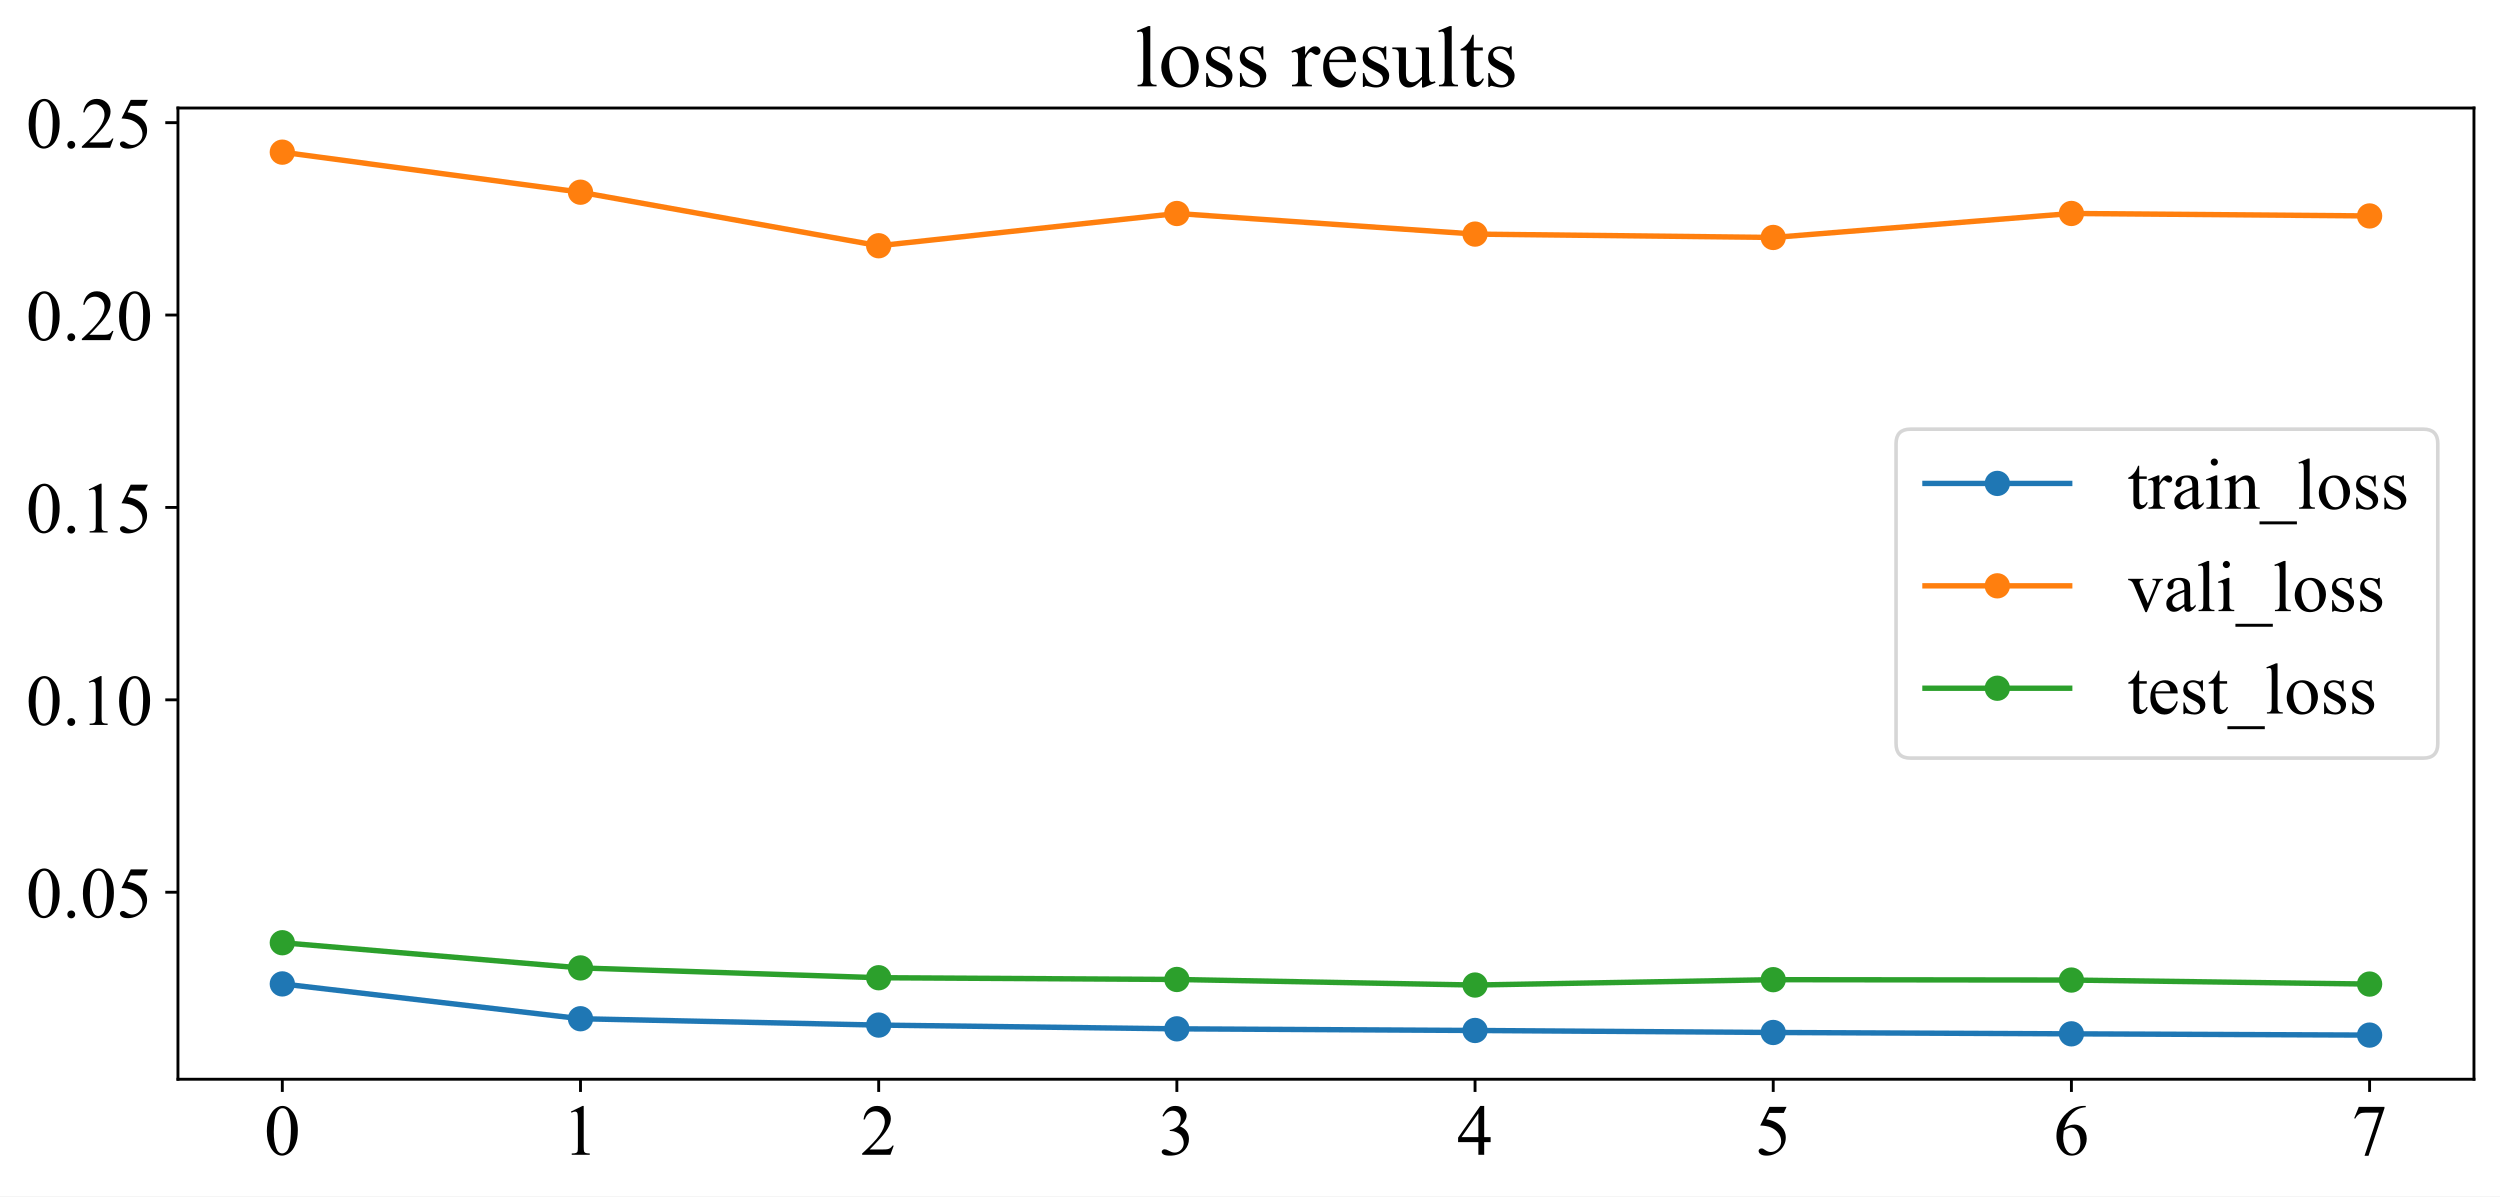
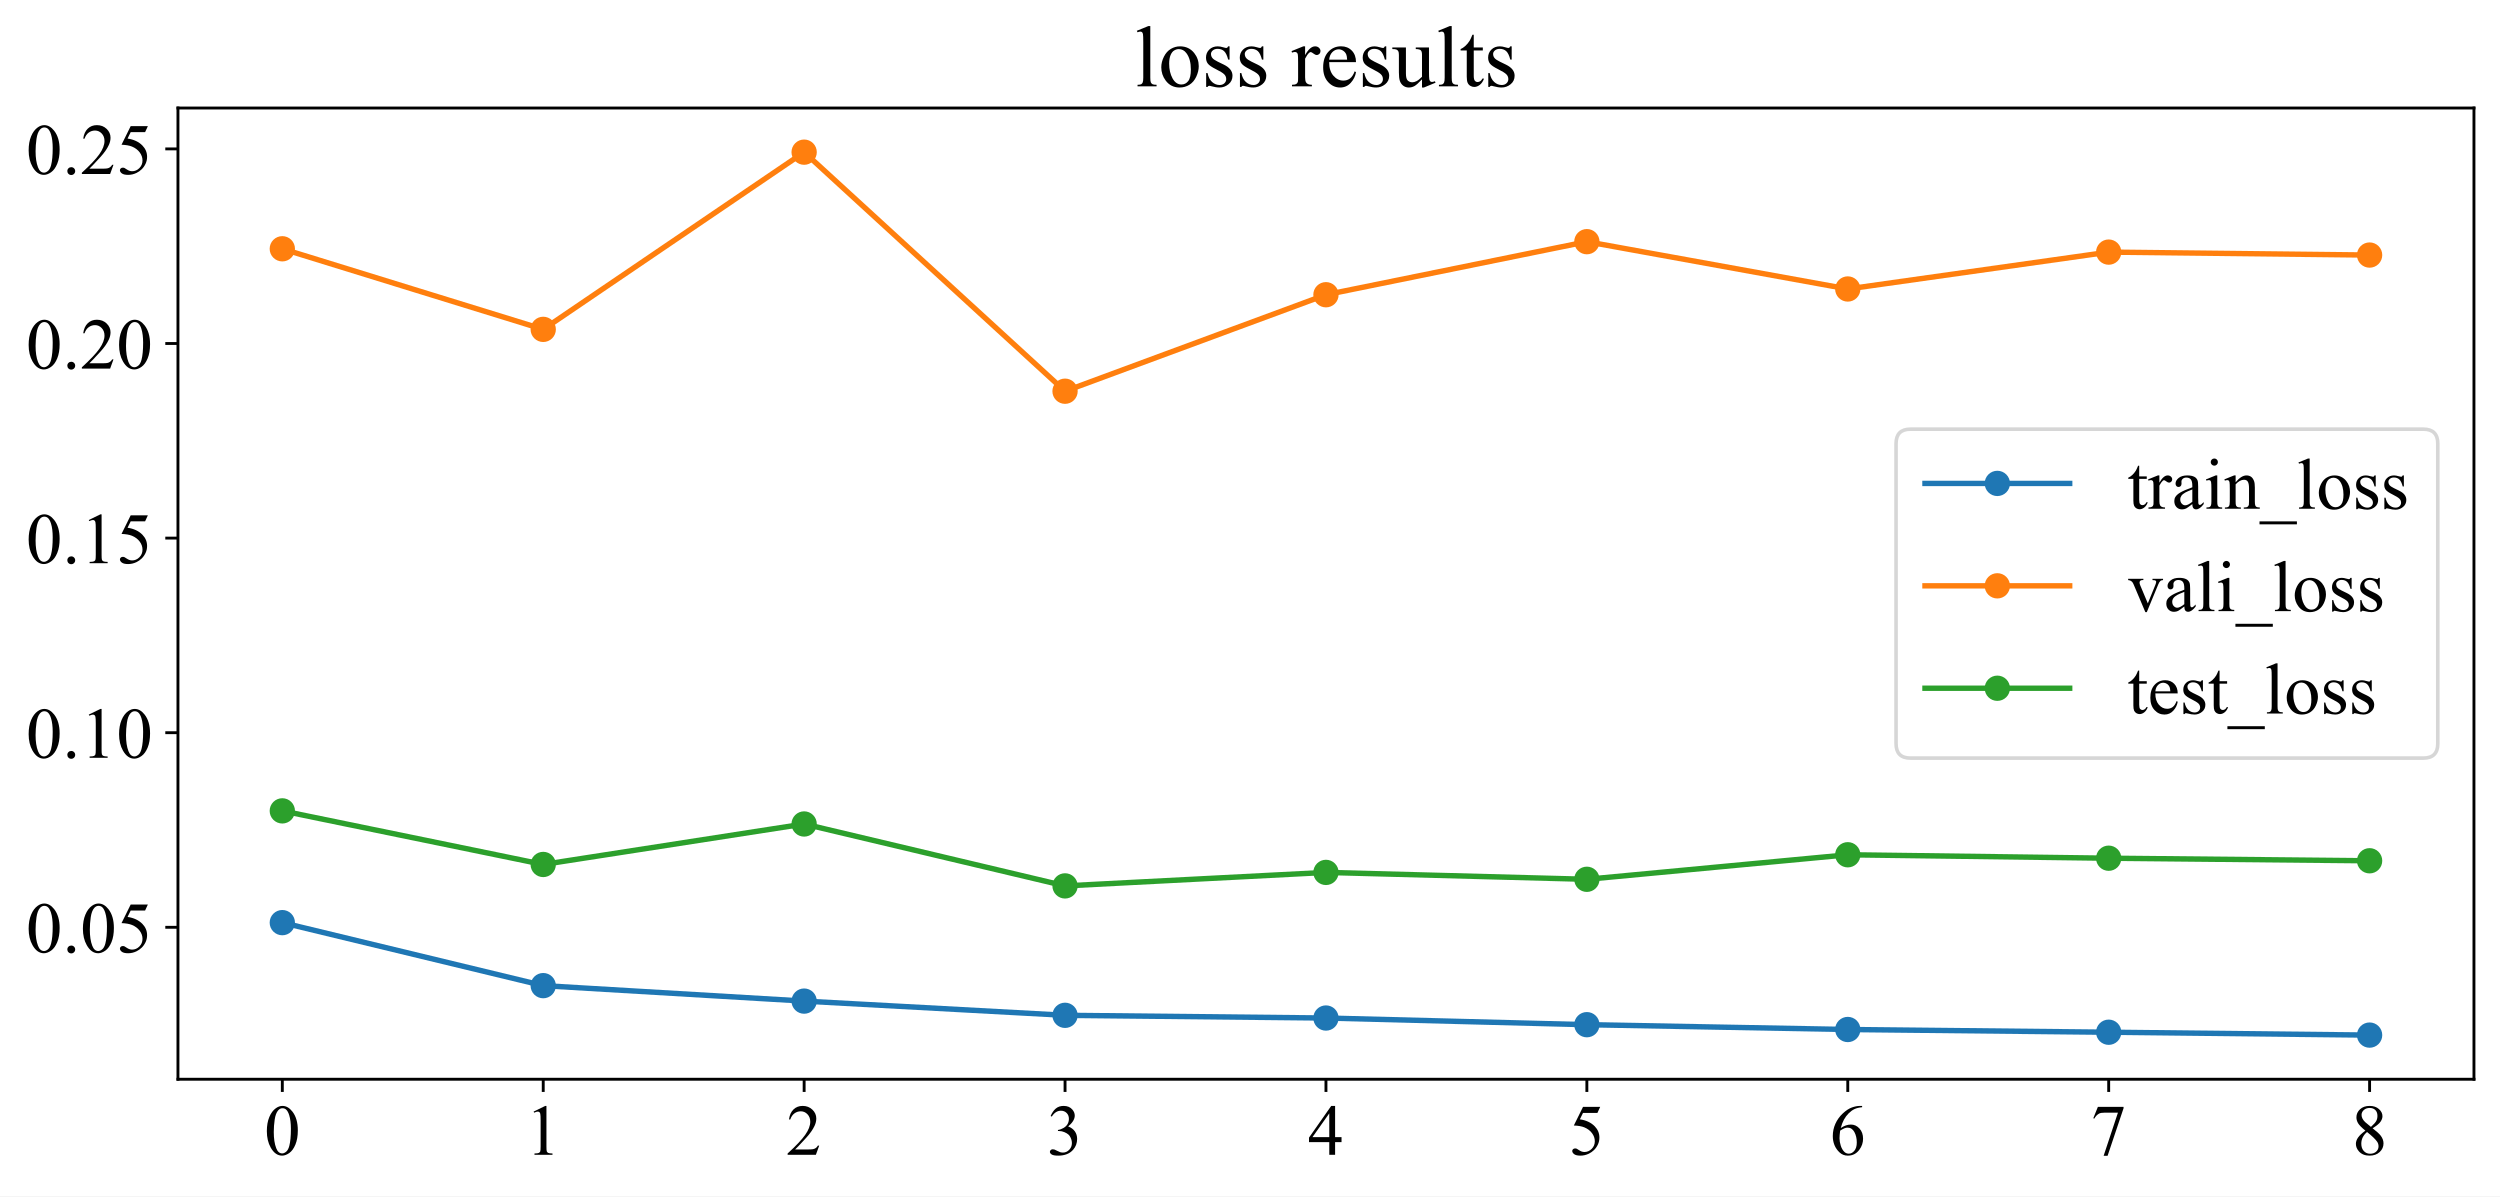
<svg xmlns="http://www.w3.org/2000/svg" xmlns:xlink="http://www.w3.org/1999/xlink" width="691.19pt" height="330.751pt" viewBox="0 0 691.19 330.751" version="1.1">
  <defs>
    <style type="text/css">*{stroke-linejoin: round; stroke-linecap: butt}</style>
  </defs>
  <g id="figure_1">
    <g id="patch_1">
      <path d="M 0 330.751  L 691.19 330.751  L 691.19 0  L 0 0  z " style="fill: #ffffff" />
    </g>
    <g id="axes_1">
      <g id="patch_2">
        <path d="M 49.2 298.385  L 683.99 298.385  L 683.99 29.865  L 49.2 29.865  z " style="fill: #ffffff" />
      </g>
      <g id="matplotlib.axis_1">
        <g id="xtick_1">
          <g id="line2d_1">
            <defs>
-               <path id="mb336180579" d="M 0 0  L 0 3.5  " style="stroke: #000000; stroke-width: 0.8" />
+               <path id="m56b7b28fa2" d="M 0 0  L 0 3.5  " style="stroke: #000000; stroke-width: 0.8" />
            </defs>
            <g>
-               <use xlink:href="#mb336180579" x="78.054" y="298.385" style="stroke: #000000; stroke-width: 0.8" />
+               <use xlink:href="#m56b7b28fa2" x="78.054" y="298.385" style="stroke: #000000; stroke-width: 0.8" />
            </g>
          </g>
          <g id="text_1">
            <g transform="translate(73.05409 319.2725) scale(0.2 -0.2)">
              <defs>
                <path id="TimesNewRomanPSMT-30" d="M 231 2094  Q 231 2819 450 3342  Q 669 3866 1031 4122  Q 1313 4325 1613 4325  Q 2100 4325 2488 3828  Q 2972 3213 2972 2159  Q 2972 1422 2759 906  Q 2547 391 2217 158  Q 1888 -75 1581 -75  Q 975 -75 572 641  Q 231 1244 231 2094  z M 844 2016  Q 844 1141 1059 588  Q 1238 122 1591 122  Q 1759 122 1940 273  Q 2122 425 2216 781  Q 2359 1319 2359 2297  Q 2359 3022 2209 3506  Q 2097 3866 1919 4016  Q 1791 4119 1609 4119  Q 1397 4119 1231 3928  Q 1006 3669 925 3112  Q 844 2556 844 2016  z " transform="scale(0.015625)" />
              </defs>
              <use xlink:href="#TimesNewRomanPSMT-30" />
            </g>
          </g>
        </g>
        <g id="xtick_2">
          <g id="line2d_2">
            <g>
-               <use xlink:href="#mb336180579" x="160.494" y="298.385" style="stroke: #000000; stroke-width: 0.8" />
+               <use xlink:href="#m56b7b28fa2" x="150.189" y="298.385" style="stroke: #000000; stroke-width: 0.8" />
            </g>
          </g>
          <g id="text_2">
-             <g transform="translate(155.4944 319.2725) scale(0.2 -0.2)">
+             <g transform="translate(145.1893 319.2725) scale(0.2 -0.2)">
              <defs>
                <path id="TimesNewRomanPSMT-31" d="M 750 3822  L 1781 4325  L 1884 4325  L 1884 747  Q 1884 391 1914 303  Q 1944 216 2037 169  Q 2131 122 2419 116  L 2419 0  L 825 0  L 825 116  Q 1125 122 1212 167  Q 1300 213 1334 289  Q 1369 366 1369 747  L 1369 3034  Q 1369 3497 1338 3628  Q 1316 3728 1258 3775  Q 1200 3822 1119 3822  Q 1003 3822 797 3725  L 750 3822  z " transform="scale(0.015625)" />
              </defs>
              <use xlink:href="#TimesNewRomanPSMT-31" />
            </g>
          </g>
        </g>
        <g id="xtick_3">
          <g id="line2d_3">
            <g>
-               <use xlink:href="#mb336180579" x="242.935" y="298.385" style="stroke: #000000; stroke-width: 0.8" />
+               <use xlink:href="#m56b7b28fa2" x="222.325" y="298.385" style="stroke: #000000; stroke-width: 0.8" />
            </g>
          </g>
          <g id="text_3">
-             <g transform="translate(237.9346 319.2725) scale(0.2 -0.2)">
+             <g transform="translate(217.3245 319.2725) scale(0.2 -0.2)">
              <defs>
                <path id="TimesNewRomanPSMT-32" d="M 2934 816  L 2638 0  L 138 0  L 138 116  Q 1241 1122 1691 1759  Q 2141 2397 2141 2925  Q 2141 3328 1894 3587  Q 1647 3847 1303 3847  Q 991 3847 742 3664  Q 494 3481 375 3128  L 259 3128  Q 338 3706 661 4015  Q 984 4325 1469 4325  Q 1984 4325 2329 3994  Q 2675 3663 2675 3213  Q 2675 2891 2525 2569  Q 2294 2063 1775 1497  Q 997 647 803 472  L 1909 472  Q 2247 472 2383 497  Q 2519 522 2628 598  Q 2738 675 2819 816  L 2934 816  z " transform="scale(0.015625)" />
              </defs>
              <use xlink:href="#TimesNewRomanPSMT-32" />
            </g>
          </g>
        </g>
        <g id="xtick_4">
          <g id="line2d_4">
            <g>
-               <use xlink:href="#mb336180579" x="325.375" y="298.385" style="stroke: #000000; stroke-width: 0.8" />
+               <use xlink:href="#m56b7b28fa2" x="294.46" y="298.385" style="stroke: #000000; stroke-width: 0.8" />
            </g>
          </g>
          <g id="text_4">
-             <g transform="translate(320.3749 319.2725) scale(0.2 -0.2)">
+             <g transform="translate(289.4598 319.2725) scale(0.2 -0.2)">
              <defs>
                <path id="TimesNewRomanPSMT-33" d="M 325 3431  Q 506 3859 782 4092  Q 1059 4325 1472 4325  Q 1981 4325 2253 3994  Q 2459 3747 2459 3466  Q 2459 3003 1878 2509  Q 2269 2356 2469 2072  Q 2669 1788 2669 1403  Q 2669 853 2319 450  Q 1863 -75 997 -75  Q 569 -75 414 31  Q 259 138 259 259  Q 259 350 332 419  Q 406 488 509 488  Q 588 488 669 463  Q 722 447 909 348  Q 1097 250 1169 231  Q 1284 197 1416 197  Q 1734 197 1970 444  Q 2206 691 2206 1028  Q 2206 1275 2097 1509  Q 2016 1684 1919 1775  Q 1784 1900 1550 2001  Q 1316 2103 1072 2103  L 972 2103  L 972 2197  Q 1219 2228 1467 2375  Q 1716 2522 1828 2728  Q 1941 2934 1941 3181  Q 1941 3503 1739 3701  Q 1538 3900 1238 3900  Q 753 3900 428 3381  L 325 3431  z " transform="scale(0.015625)" />
              </defs>
              <use xlink:href="#TimesNewRomanPSMT-33" />
            </g>
          </g>
        </g>
        <g id="xtick_5">
          <g id="line2d_5">
            <g>
-               <use xlink:href="#mb336180579" x="407.815" y="298.385" style="stroke: #000000; stroke-width: 0.8" />
+               <use xlink:href="#m56b7b28fa2" x="366.595" y="298.385" style="stroke: #000000; stroke-width: 0.8" />
            </g>
          </g>
          <g id="text_5">
-             <g transform="translate(402.8151 319.2725) scale(0.2 -0.2)">
+             <g transform="translate(361.595 319.2725) scale(0.2 -0.2)">
              <defs>
                <path id="TimesNewRomanPSMT-34" d="M 2978 1563  L 2978 1119  L 2409 1119  L 2409 0  L 1894 0  L 1894 1119  L 100 1119  L 100 1519  L 2066 4325  L 2409 4325  L 2409 1563  L 2978 1563  z M 1894 1563  L 1894 3666  L 406 1563  L 1894 1563  z " transform="scale(0.015625)" />
              </defs>
              <use xlink:href="#TimesNewRomanPSMT-34" />
            </g>
          </g>
        </g>
        <g id="xtick_6">
          <g id="line2d_6">
            <g>
-               <use xlink:href="#mb336180579" x="490.255" y="298.385" style="stroke: #000000; stroke-width: 0.8" />
+               <use xlink:href="#m56b7b28fa2" x="438.73" y="298.385" style="stroke: #000000; stroke-width: 0.8" />
            </g>
          </g>
          <g id="text_6">
-             <g transform="translate(485.2554 319.2725) scale(0.2 -0.2)">
+             <g transform="translate(433.7302 319.2725) scale(0.2 -0.2)">
              <defs>
                <path id="TimesNewRomanPSMT-35" d="M 2778 4238  L 2534 3706  L 1259 3706  L 981 3138  Q 1809 3016 2294 2522  Q 2709 2097 2709 1522  Q 2709 1188 2573 903  Q 2438 619 2231 419  Q 2025 219 1772 97  Q 1413 -75 1034 -75  Q 653 -75 479 54  Q 306 184 306 341  Q 306 428 378 495  Q 450 563 559 563  Q 641 563 702 538  Q 763 513 909 409  Q 1144 247 1384 247  Q 1750 247 2026 523  Q 2303 800 2303 1197  Q 2303 1581 2056 1914  Q 1809 2247 1375 2428  Q 1034 2569 447 2591  L 1259 4238  L 2778 4238  z " transform="scale(0.015625)" />
              </defs>
              <use xlink:href="#TimesNewRomanPSMT-35" />
            </g>
          </g>
        </g>
        <g id="xtick_7">
          <g id="line2d_7">
            <g>
-               <use xlink:href="#mb336180579" x="572.696" y="298.385" style="stroke: #000000; stroke-width: 0.8" />
+               <use xlink:href="#m56b7b28fa2" x="510.865" y="298.385" style="stroke: #000000; stroke-width: 0.8" />
            </g>
          </g>
          <g id="text_7">
-             <g transform="translate(567.6956 319.2725) scale(0.2 -0.2)">
+             <g transform="translate(505.8655 319.2725) scale(0.2 -0.2)">
              <defs>
                <path id="TimesNewRomanPSMT-36" d="M 2869 4325  L 2869 4209  Q 2456 4169 2195 4045  Q 1934 3922 1679 3669  Q 1425 3416 1258 3105  Q 1091 2794 978 2366  Q 1428 2675 1881 2675  Q 2316 2675 2634 2325  Q 2953 1975 2953 1425  Q 2953 894 2631 456  Q 2244 -75 1606 -75  Q 1172 -75 869 213  Q 275 772 275 1663  Q 275 2231 503 2743  Q 731 3256 1154 3653  Q 1578 4050 1965 4187  Q 2353 4325 2688 4325  L 2869 4325  z M 925 2138  Q 869 1716 869 1456  Q 869 1156 980 804  Q 1091 453 1309 247  Q 1469 100 1697 100  Q 1969 100 2183 356  Q 2397 613 2397 1088  Q 2397 1622 2184 2012  Q 1972 2403 1581 2403  Q 1463 2403 1327 2353  Q 1191 2303 925 2138  z " transform="scale(0.015625)" />
              </defs>
              <use xlink:href="#TimesNewRomanPSMT-36" />
            </g>
          </g>
        </g>
        <g id="xtick_8">
          <g id="line2d_8">
            <g>
-               <use xlink:href="#mb336180579" x="655.136" y="298.385" style="stroke: #000000; stroke-width: 0.8" />
+               <use xlink:href="#m56b7b28fa2" x="583.001" y="298.385" style="stroke: #000000; stroke-width: 0.8" />
            </g>
          </g>
          <g id="text_8">
+             <g transform="translate(578.0007 319.2725) scale(0.2 -0.2)">
+               <defs>
+                 <path id="TimesNewRomanPSMT-37" d="M 644 4238  L 2916 4238  L 2916 4119  L 1503 -88  L 1153 -88  L 2419 3728  L 1253 3728  Q 900 3728 750 3644  Q 488 3500 328 3200  L 238 3234  L 644 4238  z " transform="scale(0.015625)" />
+               </defs>
+               <use xlink:href="#TimesNewRomanPSMT-37" />
+             </g>
+           </g>
+         </g>
+         <g id="xtick_9">
+           <g id="line2d_9">
+             <g>
+               <use xlink:href="#m56b7b28fa2" x="655.136" y="298.385" style="stroke: #000000; stroke-width: 0.8" />
+             </g>
+           </g>
+           <g id="text_9">
            <g transform="translate(650.1359 319.2725) scale(0.2 -0.2)">
              <defs>
-                 <path id="TimesNewRomanPSMT-37" d="M 644 4238  L 2916 4238  L 2916 4119  L 1503 -88  L 1153 -88  L 2419 3728  L 1253 3728  Q 900 3728 750 3644  Q 488 3500 328 3200  L 238 3234  L 644 4238  z " transform="scale(0.015625)" />
-               </defs>
-               <use xlink:href="#TimesNewRomanPSMT-37" />
+                 <path id="TimesNewRomanPSMT-38" d="M 1228 2134  Q 725 2547 579 2797  Q 434 3047 434 3316  Q 434 3728 753 4026  Q 1072 4325 1600 4325  Q 2113 4325 2425 4047  Q 2738 3769 2738 3413  Q 2738 3175 2569 2928  Q 2400 2681 1866 2347  Q 2416 1922 2594 1678  Q 2831 1359 2831 1006  Q 2831 559 2490 242  Q 2150 -75 1597 -75  Q 994 -75 656 303  Q 388 606 388 966  Q 388 1247 577 1523  Q 766 1800 1228 2134  z M 1719 2469  Q 2094 2806 2194 3001  Q 2294 3197 2294 3444  Q 2294 3772 2109 3958  Q 1925 4144 1606 4144  Q 1288 4144 1088 3959  Q 888 3775 888 3528  Q 888 3366 970 3203  Q 1053 3041 1206 2894  L 1719 2469  z M 1375 2016  Q 1116 1797 991 1539  Q 866 1281 866 981  Q 866 578 1086 336  Q 1306 94 1647 94  Q 1984 94 2187 284  Q 2391 475 2391 747  Q 2391 972 2272 1150  Q 2050 1481 1375 2016  z " transform="scale(0.015625)" />
+               </defs>
+               <use xlink:href="#TimesNewRomanPSMT-38" />
            </g>
          </g>
        </g>
      </g>
      <g id="matplotlib.axis_2">
        <g id="ytick_1">
-           <g id="line2d_9">
+           <g id="line2d_10">
            <defs>
-               <path id="m13e92a1ecd" d="M 0 0  L -3.5 0  " style="stroke: #000000; stroke-width: 0.8" />
+               <path id="m2dff071839" d="M 0 0  L -3.5 0  " style="stroke: #000000; stroke-width: 0.8" />
            </defs>
            <g>
-               <use xlink:href="#m13e92a1ecd" x="49.2" y="246.677" style="stroke: #000000; stroke-width: 0.8" />
-             </g>
-           </g>
-           <g id="text_9">
-             <g transform="translate(7.2 253.6205) scale(0.2 -0.2)">
+               <use xlink:href="#m2dff071839" x="49.2" y="256.373" style="stroke: #000000; stroke-width: 0.8" />
+             </g>
+           </g>
+           <g id="text_10">
+             <g transform="translate(7.2 263.3163) scale(0.2 -0.2)">
              <defs>
                <path id="TimesNewRomanPSMT-2e" d="M 800 606  Q 947 606 1047 504  Q 1147 403 1147 259  Q 1147 116 1045 14  Q 944 -88 800 -88  Q 656 -88 554 14  Q 453 116 453 259  Q 453 406 554 506  Q 656 606 800 606  z " transform="scale(0.015625)" />
              </defs>
              <use xlink:href="#TimesNewRomanPSMT-30" />
              <use xlink:href="#TimesNewRomanPSMT-2e" x="50" />
              <use xlink:href="#TimesNewRomanPSMT-30" x="75" />
              <use xlink:href="#TimesNewRomanPSMT-35" x="125" />
            </g>
          </g>
        </g>
        <g id="ytick_2">
-           <g id="line2d_10">
-             <g>
-               <use xlink:href="#m13e92a1ecd" x="49.2" y="193.486" style="stroke: #000000; stroke-width: 0.8" />
-             </g>
-           </g>
-           <g id="text_10">
-             <g transform="translate(7.2 200.4293) scale(0.2 -0.2)">
+           <g id="line2d_11">
+             <g>
+               <use xlink:href="#m2dff071839" x="49.2" y="202.572" style="stroke: #000000; stroke-width: 0.8" />
+             </g>
+           </g>
+           <g id="text_11">
+             <g transform="translate(7.2 209.5155) scale(0.2 -0.2)">
              <use xlink:href="#TimesNewRomanPSMT-30" />
              <use xlink:href="#TimesNewRomanPSMT-2e" x="50" />
              <use xlink:href="#TimesNewRomanPSMT-31" x="75" />
              <use xlink:href="#TimesNewRomanPSMT-30" x="125" />
            </g>
          </g>
        </g>
        <g id="ytick_3">
-           <g id="line2d_11">
-             <g>
-               <use xlink:href="#m13e92a1ecd" x="49.2" y="140.294" style="stroke: #000000; stroke-width: 0.8" />
-             </g>
-           </g>
-           <g id="text_11">
-             <g transform="translate(7.2 147.2381) scale(0.2 -0.2)">
+           <g id="line2d_12">
+             <g>
+               <use xlink:href="#m2dff071839" x="49.2" y="148.771" style="stroke: #000000; stroke-width: 0.8" />
+             </g>
+           </g>
+           <g id="text_12">
+             <g transform="translate(7.2 155.7146) scale(0.2 -0.2)">
              <use xlink:href="#TimesNewRomanPSMT-30" />
              <use xlink:href="#TimesNewRomanPSMT-2e" x="50" />
              <use xlink:href="#TimesNewRomanPSMT-31" x="75" />
              <use xlink:href="#TimesNewRomanPSMT-35" x="125" />
            </g>
          </g>
        </g>
        <g id="ytick_4">
-           <g id="line2d_12">
-             <g>
-               <use xlink:href="#m13e92a1ecd" x="49.2" y="87.103" style="stroke: #000000; stroke-width: 0.8" />
-             </g>
-           </g>
-           <g id="text_12">
-             <g transform="translate(7.2 94.04691) scale(0.2 -0.2)">
+           <g id="line2d_13">
+             <g>
+               <use xlink:href="#m2dff071839" x="49.2" y="94.97" style="stroke: #000000; stroke-width: 0.8" />
+             </g>
+           </g>
+           <g id="text_13">
+             <g transform="translate(7.2 101.9137) scale(0.2 -0.2)">
              <use xlink:href="#TimesNewRomanPSMT-30" />
              <use xlink:href="#TimesNewRomanPSMT-2e" x="50" />
              <use xlink:href="#TimesNewRomanPSMT-32" x="75" />
              <use xlink:href="#TimesNewRomanPSMT-30" x="125" />
            </g>
          </g>
        </g>
        <g id="ytick_5">
-           <g id="line2d_13">
-             <g>
-               <use xlink:href="#m13e92a1ecd" x="49.2" y="33.912" style="stroke: #000000; stroke-width: 0.8" />
-             </g>
-           </g>
-           <g id="text_13">
-             <g transform="translate(7.2 40.85572) scale(0.2 -0.2)">
+           <g id="line2d_14">
+             <g>
+               <use xlink:href="#m2dff071839" x="49.2" y="41.169" style="stroke: #000000; stroke-width: 0.8" />
+             </g>
+           </g>
+           <g id="text_14">
+             <g transform="translate(7.2 48.11281) scale(0.2 -0.2)">
              <use xlink:href="#TimesNewRomanPSMT-30" />
              <use xlink:href="#TimesNewRomanPSMT-2e" x="50" />
              <use xlink:href="#TimesNewRomanPSMT-32" x="75" />
              <use xlink:href="#TimesNewRomanPSMT-35" x="125" />
            </g>
          </g>
        </g>
      </g>
-       <g id="line2d_14">
-         <path d="M 78.054 272.028  L 160.494 281.656  L 242.935 283.41  L 325.375 284.446  L 407.815 284.901  L 490.255 285.456  L 572.696 285.83  L 655.136 286.18  " clip-path="url(#p2f3fef5f95)" style="fill: none; stroke: #1f77b4; stroke-width: 1.5; stroke-linecap: square" />
+       <g id="line2d_15">
+         <path d="M 78.054 255.086  L 150.189 272.506  L 222.325 276.782  L 294.46 280.712  L 366.595 281.459  L 438.73 283.302  L 510.865 284.632  L 583.001 285.387  L 655.136 286.18  " clip-path="url(#pb5f01c0922)" style="fill: none; stroke: #1f77b4; stroke-width: 1.5; stroke-linecap: square" />
        <defs>
-           <path id="m067b4cfa08" d="M 0 3  C 0.796 3 1.559 2.684 2.121 2.121  C 2.684 1.559 3 0.796 3 0  C 3 -0.796 2.684 -1.559 2.121 -2.121  C 1.559 -2.684 0.796 -3 0 -3  C -0.796 -3 -1.559 -2.684 -2.121 -2.121  C -2.684 -1.559 -3 -0.796 -3 0  C -3 0.796 -2.684 1.559 -2.121 2.121  C -1.559 2.684 -0.796 3 0 3  z " style="stroke: #1f77b4" />
+           <path id="m782b1f6e14" d="M 0 3  C 0.796 3 1.559 2.684 2.121 2.121  C 2.684 1.559 3 0.796 3 0  C 3 -0.796 2.684 -1.559 2.121 -2.121  C 1.559 -2.684 0.796 -3 0 -3  C -0.796 -3 -1.559 -2.684 -2.121 -2.121  C -2.684 -1.559 -3 -0.796 -3 0  C -3 0.796 -2.684 1.559 -2.121 2.121  C -1.559 2.684 -0.796 3 0 3  z " style="stroke: #1f77b4" />
        </defs>
-         <g clip-path="url(#p2f3fef5f95)">
-           <use xlink:href="#m067b4cfa08" x="78.054" y="272.028" style="fill: #1f77b4; stroke: #1f77b4" />
-           <use xlink:href="#m067b4cfa08" x="160.494" y="281.656" style="fill: #1f77b4; stroke: #1f77b4" />
-           <use xlink:href="#m067b4cfa08" x="242.935" y="283.41" style="fill: #1f77b4; stroke: #1f77b4" />
-           <use xlink:href="#m067b4cfa08" x="325.375" y="284.446" style="fill: #1f77b4; stroke: #1f77b4" />
-           <use xlink:href="#m067b4cfa08" x="407.815" y="284.901" style="fill: #1f77b4; stroke: #1f77b4" />
-           <use xlink:href="#m067b4cfa08" x="490.255" y="285.456" style="fill: #1f77b4; stroke: #1f77b4" />
-           <use xlink:href="#m067b4cfa08" x="572.696" y="285.83" style="fill: #1f77b4; stroke: #1f77b4" />
-           <use xlink:href="#m067b4cfa08" x="655.136" y="286.18" style="fill: #1f77b4; stroke: #1f77b4" />
-         </g>
-       </g>
-       <g id="line2d_15">
-         <path d="M 78.054 42.07  L 160.494 53.14  L 242.935 67.942  L 325.375 59.027  L 407.815 64.722  L 490.255 65.652  L 572.696 59.017  L 655.136 59.703  " clip-path="url(#p2f3fef5f95)" style="fill: none; stroke: #ff7f0e; stroke-width: 1.5; stroke-linecap: square" />
+         <g clip-path="url(#pb5f01c0922)">
+           <use xlink:href="#m782b1f6e14" x="78.054" y="255.086" style="fill: #1f77b4; stroke: #1f77b4" />
+           <use xlink:href="#m782b1f6e14" x="150.189" y="272.506" style="fill: #1f77b4; stroke: #1f77b4" />
+           <use xlink:href="#m782b1f6e14" x="222.325" y="276.782" style="fill: #1f77b4; stroke: #1f77b4" />
+           <use xlink:href="#m782b1f6e14" x="294.46" y="280.712" style="fill: #1f77b4; stroke: #1f77b4" />
+           <use xlink:href="#m782b1f6e14" x="366.595" y="281.459" style="fill: #1f77b4; stroke: #1f77b4" />
+           <use xlink:href="#m782b1f6e14" x="438.73" y="283.302" style="fill: #1f77b4; stroke: #1f77b4" />
+           <use xlink:href="#m782b1f6e14" x="510.865" y="284.632" style="fill: #1f77b4; stroke: #1f77b4" />
+           <use xlink:href="#m782b1f6e14" x="583.001" y="285.387" style="fill: #1f77b4; stroke: #1f77b4" />
+           <use xlink:href="#m782b1f6e14" x="655.136" y="286.18" style="fill: #1f77b4; stroke: #1f77b4" />
+         </g>
+       </g>
+       <g id="line2d_16">
+         <path d="M 78.054 68.783  L 150.189 91.062  L 222.325 42.07  L 294.46 108.161  L 366.595 81.487  L 438.73 66.817  L 510.865 79.898  L 583.001 69.702  L 655.136 70.517  " clip-path="url(#pb5f01c0922)" style="fill: none; stroke: #ff7f0e; stroke-width: 1.5; stroke-linecap: square" />
        <defs>
-           <path id="m6909555079" d="M 0 3  C 0.796 3 1.559 2.684 2.121 2.121  C 2.684 1.559 3 0.796 3 0  C 3 -0.796 2.684 -1.559 2.121 -2.121  C 1.559 -2.684 0.796 -3 0 -3  C -0.796 -3 -1.559 -2.684 -2.121 -2.121  C -2.684 -1.559 -3 -0.796 -3 0  C -3 0.796 -2.684 1.559 -2.121 2.121  C -1.559 2.684 -0.796 3 0 3  z " style="stroke: #ff7f0e" />
+           <path id="md765a121d8" d="M 0 3  C 0.796 3 1.559 2.684 2.121 2.121  C 2.684 1.559 3 0.796 3 0  C 3 -0.796 2.684 -1.559 2.121 -2.121  C 1.559 -2.684 0.796 -3 0 -3  C -0.796 -3 -1.559 -2.684 -2.121 -2.121  C -2.684 -1.559 -3 -0.796 -3 0  C -3 0.796 -2.684 1.559 -2.121 2.121  C -1.559 2.684 -0.796 3 0 3  z " style="stroke: #ff7f0e" />
        </defs>
-         <g clip-path="url(#p2f3fef5f95)">
-           <use xlink:href="#m6909555079" x="78.054" y="42.07" style="fill: #ff7f0e; stroke: #ff7f0e" />
-           <use xlink:href="#m6909555079" x="160.494" y="53.14" style="fill: #ff7f0e; stroke: #ff7f0e" />
-           <use xlink:href="#m6909555079" x="242.935" y="67.942" style="fill: #ff7f0e; stroke: #ff7f0e" />
-           <use xlink:href="#m6909555079" x="325.375" y="59.027" style="fill: #ff7f0e; stroke: #ff7f0e" />
-           <use xlink:href="#m6909555079" x="407.815" y="64.722" style="fill: #ff7f0e; stroke: #ff7f0e" />
-           <use xlink:href="#m6909555079" x="490.255" y="65.652" style="fill: #ff7f0e; stroke: #ff7f0e" />
-           <use xlink:href="#m6909555079" x="572.696" y="59.017" style="fill: #ff7f0e; stroke: #ff7f0e" />
-           <use xlink:href="#m6909555079" x="655.136" y="59.703" style="fill: #ff7f0e; stroke: #ff7f0e" />
-         </g>
-       </g>
-       <g id="line2d_16">
-         <path d="M 78.054 260.643  L 160.494 267.609  L 242.935 270.32  L 325.375 270.801  L 407.815 272.34  L 490.255 270.856  L 572.696 270.962  L 655.136 272.072  " clip-path="url(#p2f3fef5f95)" style="fill: none; stroke: #2ca02c; stroke-width: 1.5; stroke-linecap: square" />
+         <g clip-path="url(#pb5f01c0922)">
+           <use xlink:href="#md765a121d8" x="78.054" y="68.783" style="fill: #ff7f0e; stroke: #ff7f0e" />
+           <use xlink:href="#md765a121d8" x="150.189" y="91.062" style="fill: #ff7f0e; stroke: #ff7f0e" />
+           <use xlink:href="#md765a121d8" x="222.325" y="42.07" style="fill: #ff7f0e; stroke: #ff7f0e" />
+           <use xlink:href="#md765a121d8" x="294.46" y="108.161" style="fill: #ff7f0e; stroke: #ff7f0e" />
+           <use xlink:href="#md765a121d8" x="366.595" y="81.487" style="fill: #ff7f0e; stroke: #ff7f0e" />
+           <use xlink:href="#md765a121d8" x="438.73" y="66.817" style="fill: #ff7f0e; stroke: #ff7f0e" />
+           <use xlink:href="#md765a121d8" x="510.865" y="79.898" style="fill: #ff7f0e; stroke: #ff7f0e" />
+           <use xlink:href="#md765a121d8" x="583.001" y="69.702" style="fill: #ff7f0e; stroke: #ff7f0e" />
+           <use xlink:href="#md765a121d8" x="655.136" y="70.517" style="fill: #ff7f0e; stroke: #ff7f0e" />
+         </g>
+       </g>
+       <g id="line2d_17">
+         <path d="M 78.054 224.187  L 150.189 239.005  L 222.325 227.812  L 294.46 244.929  L 366.595 241.2  L 438.73 243.104  L 510.865 236.321  L 583.001 237.275  L 655.136 237.983  " clip-path="url(#pb5f01c0922)" style="fill: none; stroke: #2ca02c; stroke-width: 1.5; stroke-linecap: square" />
        <defs>
-           <path id="m7a4fba3655" d="M 0 3  C 0.796 3 1.559 2.684 2.121 2.121  C 2.684 1.559 3 0.796 3 0  C 3 -0.796 2.684 -1.559 2.121 -2.121  C 1.559 -2.684 0.796 -3 0 -3  C -0.796 -3 -1.559 -2.684 -2.121 -2.121  C -2.684 -1.559 -3 -0.796 -3 0  C -3 0.796 -2.684 1.559 -2.121 2.121  C -1.559 2.684 -0.796 3 0 3  z " style="stroke: #2ca02c" />
+           <path id="m43161108e0" d="M 0 3  C 0.796 3 1.559 2.684 2.121 2.121  C 2.684 1.559 3 0.796 3 0  C 3 -0.796 2.684 -1.559 2.121 -2.121  C 1.559 -2.684 0.796 -3 0 -3  C -0.796 -3 -1.559 -2.684 -2.121 -2.121  C -2.684 -1.559 -3 -0.796 -3 0  C -3 0.796 -2.684 1.559 -2.121 2.121  C -1.559 2.684 -0.796 3 0 3  z " style="stroke: #2ca02c" />
        </defs>
-         <g clip-path="url(#p2f3fef5f95)">
-           <use xlink:href="#m7a4fba3655" x="78.054" y="260.643" style="fill: #2ca02c; stroke: #2ca02c" />
-           <use xlink:href="#m7a4fba3655" x="160.494" y="267.609" style="fill: #2ca02c; stroke: #2ca02c" />
-           <use xlink:href="#m7a4fba3655" x="242.935" y="270.32" style="fill: #2ca02c; stroke: #2ca02c" />
-           <use xlink:href="#m7a4fba3655" x="325.375" y="270.801" style="fill: #2ca02c; stroke: #2ca02c" />
-           <use xlink:href="#m7a4fba3655" x="407.815" y="272.34" style="fill: #2ca02c; stroke: #2ca02c" />
-           <use xlink:href="#m7a4fba3655" x="490.255" y="270.856" style="fill: #2ca02c; stroke: #2ca02c" />
-           <use xlink:href="#m7a4fba3655" x="572.696" y="270.962" style="fill: #2ca02c; stroke: #2ca02c" />
-           <use xlink:href="#m7a4fba3655" x="655.136" y="272.072" style="fill: #2ca02c; stroke: #2ca02c" />
+         <g clip-path="url(#pb5f01c0922)">
+           <use xlink:href="#m43161108e0" x="78.054" y="224.187" style="fill: #2ca02c; stroke: #2ca02c" />
+           <use xlink:href="#m43161108e0" x="150.189" y="239.005" style="fill: #2ca02c; stroke: #2ca02c" />
+           <use xlink:href="#m43161108e0" x="222.325" y="227.812" style="fill: #2ca02c; stroke: #2ca02c" />
+           <use xlink:href="#m43161108e0" x="294.46" y="244.929" style="fill: #2ca02c; stroke: #2ca02c" />
+           <use xlink:href="#m43161108e0" x="366.595" y="241.2" style="fill: #2ca02c; stroke: #2ca02c" />
+           <use xlink:href="#m43161108e0" x="438.73" y="243.104" style="fill: #2ca02c; stroke: #2ca02c" />
+           <use xlink:href="#m43161108e0" x="510.865" y="236.321" style="fill: #2ca02c; stroke: #2ca02c" />
+           <use xlink:href="#m43161108e0" x="583.001" y="237.275" style="fill: #2ca02c; stroke: #2ca02c" />
+           <use xlink:href="#m43161108e0" x="655.136" y="237.983" style="fill: #2ca02c; stroke: #2ca02c" />
        </g>
      </g>
      <g id="patch_3">
        <path d="M 49.2 298.385  L 49.2 29.865  " style="fill: none; stroke: #000000; stroke-width: 0.8; stroke-linejoin: miter; stroke-linecap: square" />
      </g>
      <g id="patch_4">
        <path d="M 683.99 298.385  L 683.99 29.865  " style="fill: none; stroke: #000000; stroke-width: 0.8; stroke-linejoin: miter; stroke-linecap: square" />
      </g>
      <g id="patch_5">
        <path d="M 49.2 298.385  L 683.99 298.385  " style="fill: none; stroke: #000000; stroke-width: 0.8; stroke-linejoin: miter; stroke-linecap: square" />
      </g>
      <g id="patch_6">
        <path d="M 49.2 29.865  L 683.99 29.865  " style="fill: none; stroke: #000000; stroke-width: 0.8; stroke-linejoin: miter; stroke-linecap: square" />
      </g>
-       <g id="text_14">
+       <g id="text_15">
        <g transform="translate(313.5888 23.865) scale(0.24 -0.24)">
          <defs>
            <path id="TimesNewRomanPSMT-6c" d="M 1184 4444  L 1184 647  Q 1184 378 1223 290  Q 1263 203 1344 158  Q 1425 113 1647 113  L 1647 0  L 244 0  L 244 113  Q 441 113 512 153  Q 584 194 625 287  Q 666 381 666 647  L 666 3247  Q 666 3731 644 3842  Q 622 3953 573 3993  Q 525 4034 450 4034  Q 369 4034 244 3984  L 191 4094  L 1044 4444  L 1184 4444  z " transform="scale(0.015625)" />
            <path id="TimesNewRomanPSMT-6f" d="M 1600 2947  Q 2250 2947 2644 2453  Q 2978 2031 2978 1484  Q 2978 1100 2793 706  Q 2609 313 2286 112  Q 1963 -88 1566 -88  Q 919 -88 538 428  Q 216 863 216 1403  Q 216 1797 411 2186  Q 606 2575 925 2761  Q 1244 2947 1600 2947  z M 1503 2744  Q 1338 2744 1170 2645  Q 1003 2547 900 2300  Q 797 2053 797 1666  Q 797 1041 1045 587  Q 1294 134 1700 134  Q 2003 134 2200 384  Q 2397 634 2397 1244  Q 2397 2006 2069 2444  Q 1847 2744 1503 2744  z " transform="scale(0.015625)" />
            <path id="TimesNewRomanPSMT-73" d="M 2050 2947  L 2050 1972  L 1947 1972  Q 1828 2431 1642 2597  Q 1456 2763 1169 2763  Q 950 2763 815 2647  Q 681 2531 681 2391  Q 681 2216 781 2091  Q 878 1963 1175 1819  L 1631 1597  Q 2266 1288 2266 781  Q 2266 391 1970 151  Q 1675 -88 1309 -88  Q 1047 -88 709 6  Q 606 38 541 38  Q 469 38 428 -44  L 325 -44  L 325 978  L 428 978  Q 516 541 762 319  Q 1009 97 1316 97  Q 1531 97 1667 223  Q 1803 350 1803 528  Q 1803 744 1651 891  Q 1500 1038 1047 1263  Q 594 1488 453 1669  Q 313 1847 313 2119  Q 313 2472 555 2709  Q 797 2947 1181 2947  Q 1350 2947 1591 2875  Q 1750 2828 1803 2828  Q 1853 2828 1881 2850  Q 1909 2872 1947 2947  L 2050 2947  z " transform="scale(0.015625)" />
            <path id="TimesNewRomanPSMT-20" transform="scale(0.015625)" />
            <path id="TimesNewRomanPSMT-72" d="M 1038 2947  L 1038 2303  Q 1397 2947 1775 2947  Q 1947 2947 2059 2842  Q 2172 2738 2172 2600  Q 2172 2478 2090 2393  Q 2009 2309 1897 2309  Q 1788 2309 1652 2417  Q 1516 2525 1450 2525  Q 1394 2525 1328 2463  Q 1188 2334 1038 2041  L 1038 669  Q 1038 431 1097 309  Q 1138 225 1241 169  Q 1344 113 1538 113  L 1538 0  L 72 0  L 72 113  Q 291 113 397 181  Q 475 231 506 341  Q 522 394 522 644  L 522 1753  Q 522 2253 501 2348  Q 481 2444 426 2487  Q 372 2531 291 2531  Q 194 2531 72 2484  L 41 2597  L 906 2947  L 1038 2947  z " transform="scale(0.015625)" />
            <path id="TimesNewRomanPSMT-65" d="M 681 1784  Q 678 1147 991 784  Q 1303 422 1725 422  Q 2006 422 2214 576  Q 2422 731 2563 1106  L 2659 1044  Q 2594 616 2278 264  Q 1963 -88 1488 -88  Q 972 -88 605 314  Q 238 716 238 1394  Q 238 2128 614 2539  Q 991 2950 1559 2950  Q 2041 2950 2350 2633  Q 2659 2316 2659 1784  L 681 1784  z M 681 1966  L 2006 1966  Q 1991 2241 1941 2353  Q 1863 2528 1708 2628  Q 1553 2728 1384 2728  Q 1125 2728 920 2526  Q 716 2325 681 1966  z " transform="scale(0.015625)" />
            <path id="TimesNewRomanPSMT-75" d="M 2709 2863  L 2709 1128  Q 2709 631 2732 520  Q 2756 409 2807 365  Q 2859 322 2928 322  Q 3025 322 3147 375  L 3191 266  L 2334 -88  L 2194 -88  L 2194 519  Q 1825 119 1631 15  Q 1438 -88 1222 -88  Q 981 -88 804 51  Q 628 191 559 409  Q 491 628 491 1028  L 491 2306  Q 491 2509 447 2587  Q 403 2666 317 2708  Q 231 2750 6 2747  L 6 2863  L 1009 2863  L 1009 947  Q 1009 547 1148 422  Q 1288 297 1484 297  Q 1619 297 1789 381  Q 1959 466 2194 703  L 2194 2325  Q 2194 2569 2105 2655  Q 2016 2741 1734 2747  L 1734 2863  L 2709 2863  z " transform="scale(0.015625)" />
            <path id="TimesNewRomanPSMT-74" d="M 1031 3803  L 1031 2863  L 1700 2863  L 1700 2644  L 1031 2644  L 1031 788  Q 1031 509 1111 412  Q 1191 316 1316 316  Q 1419 316 1516 380  Q 1613 444 1666 569  L 1788 569  Q 1678 263 1478 108  Q 1278 -47 1066 -47  Q 922 -47 784 33  Q 647 113 581 261  Q 516 409 516 719  L 516 2644  L 63 2644  L 63 2747  Q 234 2816 414 2980  Q 594 3144 734 3369  Q 806 3488 934 3803  L 1031 3803  z " transform="scale(0.015625)" />
          </defs>
          <use xlink:href="#TimesNewRomanPSMT-6c" />
          <use xlink:href="#TimesNewRomanPSMT-6f" x="27.783" />
          <use xlink:href="#TimesNewRomanPSMT-73" x="77.783" />
          <use xlink:href="#TimesNewRomanPSMT-73" x="116.699" />
          <use xlink:href="#TimesNewRomanPSMT-20" x="155.615" />
          <use xlink:href="#TimesNewRomanPSMT-72" x="180.615" />
          <use xlink:href="#TimesNewRomanPSMT-65" x="213.916" />
          <use xlink:href="#TimesNewRomanPSMT-73" x="258.301" />
          <use xlink:href="#TimesNewRomanPSMT-75" x="297.217" />
          <use xlink:href="#TimesNewRomanPSMT-6c" x="347.217" />
          <use xlink:href="#TimesNewRomanPSMT-74" x="375" />
          <use xlink:href="#TimesNewRomanPSMT-73" x="402.783" />
        </g>
      </g>
      <g id="legend_1">
        <g id="patch_7">
          <path d="M 528.215 209.598  L 669.99 209.598  Q 673.99 209.598 673.99 205.598  L 673.99 122.652  Q 673.99 118.652 669.99 118.652  L 528.215 118.652  Q 524.215 118.652 524.215 122.652  L 524.215 205.598  Q 524.215 209.598 528.215 209.598  z " style="fill: #ffffff; opacity: 0.8; stroke: #cccccc; stroke-linejoin: miter" />
        </g>
-         <g id="line2d_17">
+         <g id="line2d_18">
          <path d="M 532.215 133.652  L 552.215 133.652  L 572.215 133.652  " style="fill: none; stroke: #1f77b4; stroke-width: 1.5; stroke-linecap: square" />
          <g>
-             <use xlink:href="#m067b4cfa08" x="552.215" y="133.652" style="fill: #1f77b4; stroke: #1f77b4" />
-           </g>
-         </g>
-         <g id="text_15">
+             <use xlink:href="#m782b1f6e14" x="552.215" y="133.652" style="fill: #1f77b4; stroke: #1f77b4" />
+           </g>
+         </g>
+         <g id="text_16">
          <g transform="translate(588.215 140.6516) scale(0.2 -0.2)">
            <defs>
              <path id="TimesNewRomanPSMT-61" d="M 1822 413  Q 1381 72 1269 19  Q 1100 -59 909 -59  Q 613 -59 420 144  Q 228 347 228 678  Q 228 888 322 1041  Q 450 1253 767 1440  Q 1084 1628 1822 1897  L 1822 2009  Q 1822 2438 1686 2597  Q 1550 2756 1291 2756  Q 1094 2756 978 2650  Q 859 2544 859 2406  L 866 2225  Q 866 2081 792 2003  Q 719 1925 600 1925  Q 484 1925 411 2006  Q 338 2088 338 2228  Q 338 2497 613 2722  Q 888 2947 1384 2947  Q 1766 2947 2009 2819  Q 2194 2722 2281 2516  Q 2338 2381 2338 1966  L 2338 994  Q 2338 584 2353 492  Q 2369 400 2405 369  Q 2441 338 2488 338  Q 2538 338 2575 359  Q 2641 400 2828 588  L 2828 413  Q 2478 -56 2159 -56  Q 2006 -56 1915 50  Q 1825 156 1822 413  z M 1822 616  L 1822 1706  Q 1350 1519 1213 1441  Q 966 1303 859 1153  Q 753 1003 753 825  Q 753 600 887 451  Q 1022 303 1197 303  Q 1434 303 1822 616  z " transform="scale(0.015625)" />
              <path id="TimesNewRomanPSMT-69" d="M 928 4444  Q 1059 4444 1151 4351  Q 1244 4259 1244 4128  Q 1244 3997 1151 3903  Q 1059 3809 928 3809  Q 797 3809 703 3903  Q 609 3997 609 4128  Q 609 4259 701 4351  Q 794 4444 928 4444  z M 1188 2947  L 1188 647  Q 1188 378 1227 289  Q 1266 200 1342 156  Q 1419 113 1622 113  L 1622 0  L 231 0  L 231 113  Q 441 113 512 153  Q 584 194 626 287  Q 669 381 669 647  L 669 1750  Q 669 2216 641 2353  Q 619 2453 572 2492  Q 525 2531 444 2531  Q 356 2531 231 2484  L 188 2597  L 1050 2947  L 1188 2947  z " transform="scale(0.015625)" />
              <path id="TimesNewRomanPSMT-6e" d="M 1034 2341  Q 1538 2947 1994 2947  Q 2228 2947 2397 2830  Q 2566 2713 2666 2444  Q 2734 2256 2734 1869  L 2734 647  Q 2734 375 2778 278  Q 2813 200 2889 156  Q 2966 113 3172 113  L 3172 0  L 1756 0  L 1756 113  L 1816 113  Q 2016 113 2095 173  Q 2175 234 2206 353  Q 2219 400 2219 647  L 2219 1819  Q 2219 2209 2117 2386  Q 2016 2563 1775 2563  Q 1403 2563 1034 2156  L 1034 647  Q 1034 356 1069 288  Q 1113 197 1189 155  Q 1266 113 1500 113  L 1500 0  L 84 0  L 84 113  L 147 113  Q 366 113 442 223  Q 519 334 519 647  L 519 1709  Q 519 2225 495 2337  Q 472 2450 423 2490  Q 375 2531 294 2531  Q 206 2531 84 2484  L 38 2597  L 900 2947  L 1034 2947  L 1034 2341  z " transform="scale(0.015625)" />
              <path id="TimesNewRomanPSMT-5f" d="M 3256 -1381  L -53 -1381  L -53 -1119  L 3256 -1119  L 3256 -1381  z " transform="scale(0.015625)" />
            </defs>
            <use xlink:href="#TimesNewRomanPSMT-74" />
            <use xlink:href="#TimesNewRomanPSMT-72" x="27.783" />
            <use xlink:href="#TimesNewRomanPSMT-61" x="61.084" />
            <use xlink:href="#TimesNewRomanPSMT-69" x="105.469" />
            <use xlink:href="#TimesNewRomanPSMT-6e" x="133.252" />
            <use xlink:href="#TimesNewRomanPSMT-5f" x="183.252" />
            <use xlink:href="#TimesNewRomanPSMT-6c" x="233.252" />
            <use xlink:href="#TimesNewRomanPSMT-6f" x="261.035" />
            <use xlink:href="#TimesNewRomanPSMT-73" x="311.035" />
            <use xlink:href="#TimesNewRomanPSMT-73" x="349.951" />
          </g>
        </g>
-         <g id="line2d_18">
+         <g id="line2d_19">
          <path d="M 532.215 161.967  L 552.215 161.967  L 572.215 161.967  " style="fill: none; stroke: #ff7f0e; stroke-width: 1.5; stroke-linecap: square" />
          <g>
-             <use xlink:href="#m6909555079" x="552.215" y="161.967" style="fill: #ff7f0e; stroke: #ff7f0e" />
-           </g>
-         </g>
-         <g id="text_16">
+             <use xlink:href="#md765a121d8" x="552.215" y="161.967" style="fill: #ff7f0e; stroke: #ff7f0e" />
+           </g>
+         </g>
+         <g id="text_17">
          <g transform="translate(588.215 168.9672) scale(0.2 -0.2)">
            <defs>
              <path id="TimesNewRomanPSMT-76" d="M 53 2863  L 1400 2863  L 1400 2747  L 1313 2747  Q 1191 2747 1127 2687  Q 1063 2628 1063 2528  Q 1063 2419 1128 2269  L 1794 688  L 2463 2328  Q 2534 2503 2534 2594  Q 2534 2638 2509 2666  Q 2475 2713 2422 2730  Q 2369 2747 2206 2747  L 2206 2863  L 3141 2863  L 3141 2747  Q 2978 2734 2916 2681  Q 2806 2588 2719 2369  L 1703 -88  L 1575 -88  L 553 2328  Q 484 2497 421 2570  Q 359 2644 263 2694  Q 209 2722 53 2747  L 53 2863  z " transform="scale(0.015625)" />
            </defs>
            <use xlink:href="#TimesNewRomanPSMT-76" />
            <use xlink:href="#TimesNewRomanPSMT-61" x="50" />
            <use xlink:href="#TimesNewRomanPSMT-6c" x="94.385" />
            <use xlink:href="#TimesNewRomanPSMT-69" x="122.168" />
            <use xlink:href="#TimesNewRomanPSMT-5f" x="149.951" />
            <use xlink:href="#TimesNewRomanPSMT-6c" x="199.951" />
            <use xlink:href="#TimesNewRomanPSMT-6f" x="227.734" />
            <use xlink:href="#TimesNewRomanPSMT-73" x="277.734" />
            <use xlink:href="#TimesNewRomanPSMT-73" x="316.65" />
          </g>
        </g>
-         <g id="line2d_19">
+         <g id="line2d_20">
          <path d="M 532.215 190.283  L 552.215 190.283  L 572.215 190.283  " style="fill: none; stroke: #2ca02c; stroke-width: 1.5; stroke-linecap: square" />
          <g>
-             <use xlink:href="#m7a4fba3655" x="552.215" y="190.283" style="fill: #2ca02c; stroke: #2ca02c" />
-           </g>
-         </g>
-         <g id="text_17">
+             <use xlink:href="#m43161108e0" x="552.215" y="190.283" style="fill: #2ca02c; stroke: #2ca02c" />
+           </g>
+         </g>
+         <g id="text_18">
          <g transform="translate(588.215 197.2828) scale(0.2 -0.2)">
            <use xlink:href="#TimesNewRomanPSMT-74" />
            <use xlink:href="#TimesNewRomanPSMT-65" x="27.783" />
            <use xlink:href="#TimesNewRomanPSMT-73" x="72.168" />
            <use xlink:href="#TimesNewRomanPSMT-74" x="111.084" />
            <use xlink:href="#TimesNewRomanPSMT-5f" x="138.867" />
            <use xlink:href="#TimesNewRomanPSMT-6c" x="188.867" />
            <use xlink:href="#TimesNewRomanPSMT-6f" x="216.65" />
            <use xlink:href="#TimesNewRomanPSMT-73" x="266.65" />
            <use xlink:href="#TimesNewRomanPSMT-73" x="305.566" />
          </g>
        </g>
      </g>
    </g>
  </g>
  <defs>
-     <clipPath id="p2f3fef5f95">
+     <clipPath id="pb5f01c0922">
      <rect x="49.2" y="29.865" width="634.79" height="268.52" />
    </clipPath>
  </defs>
</svg>
